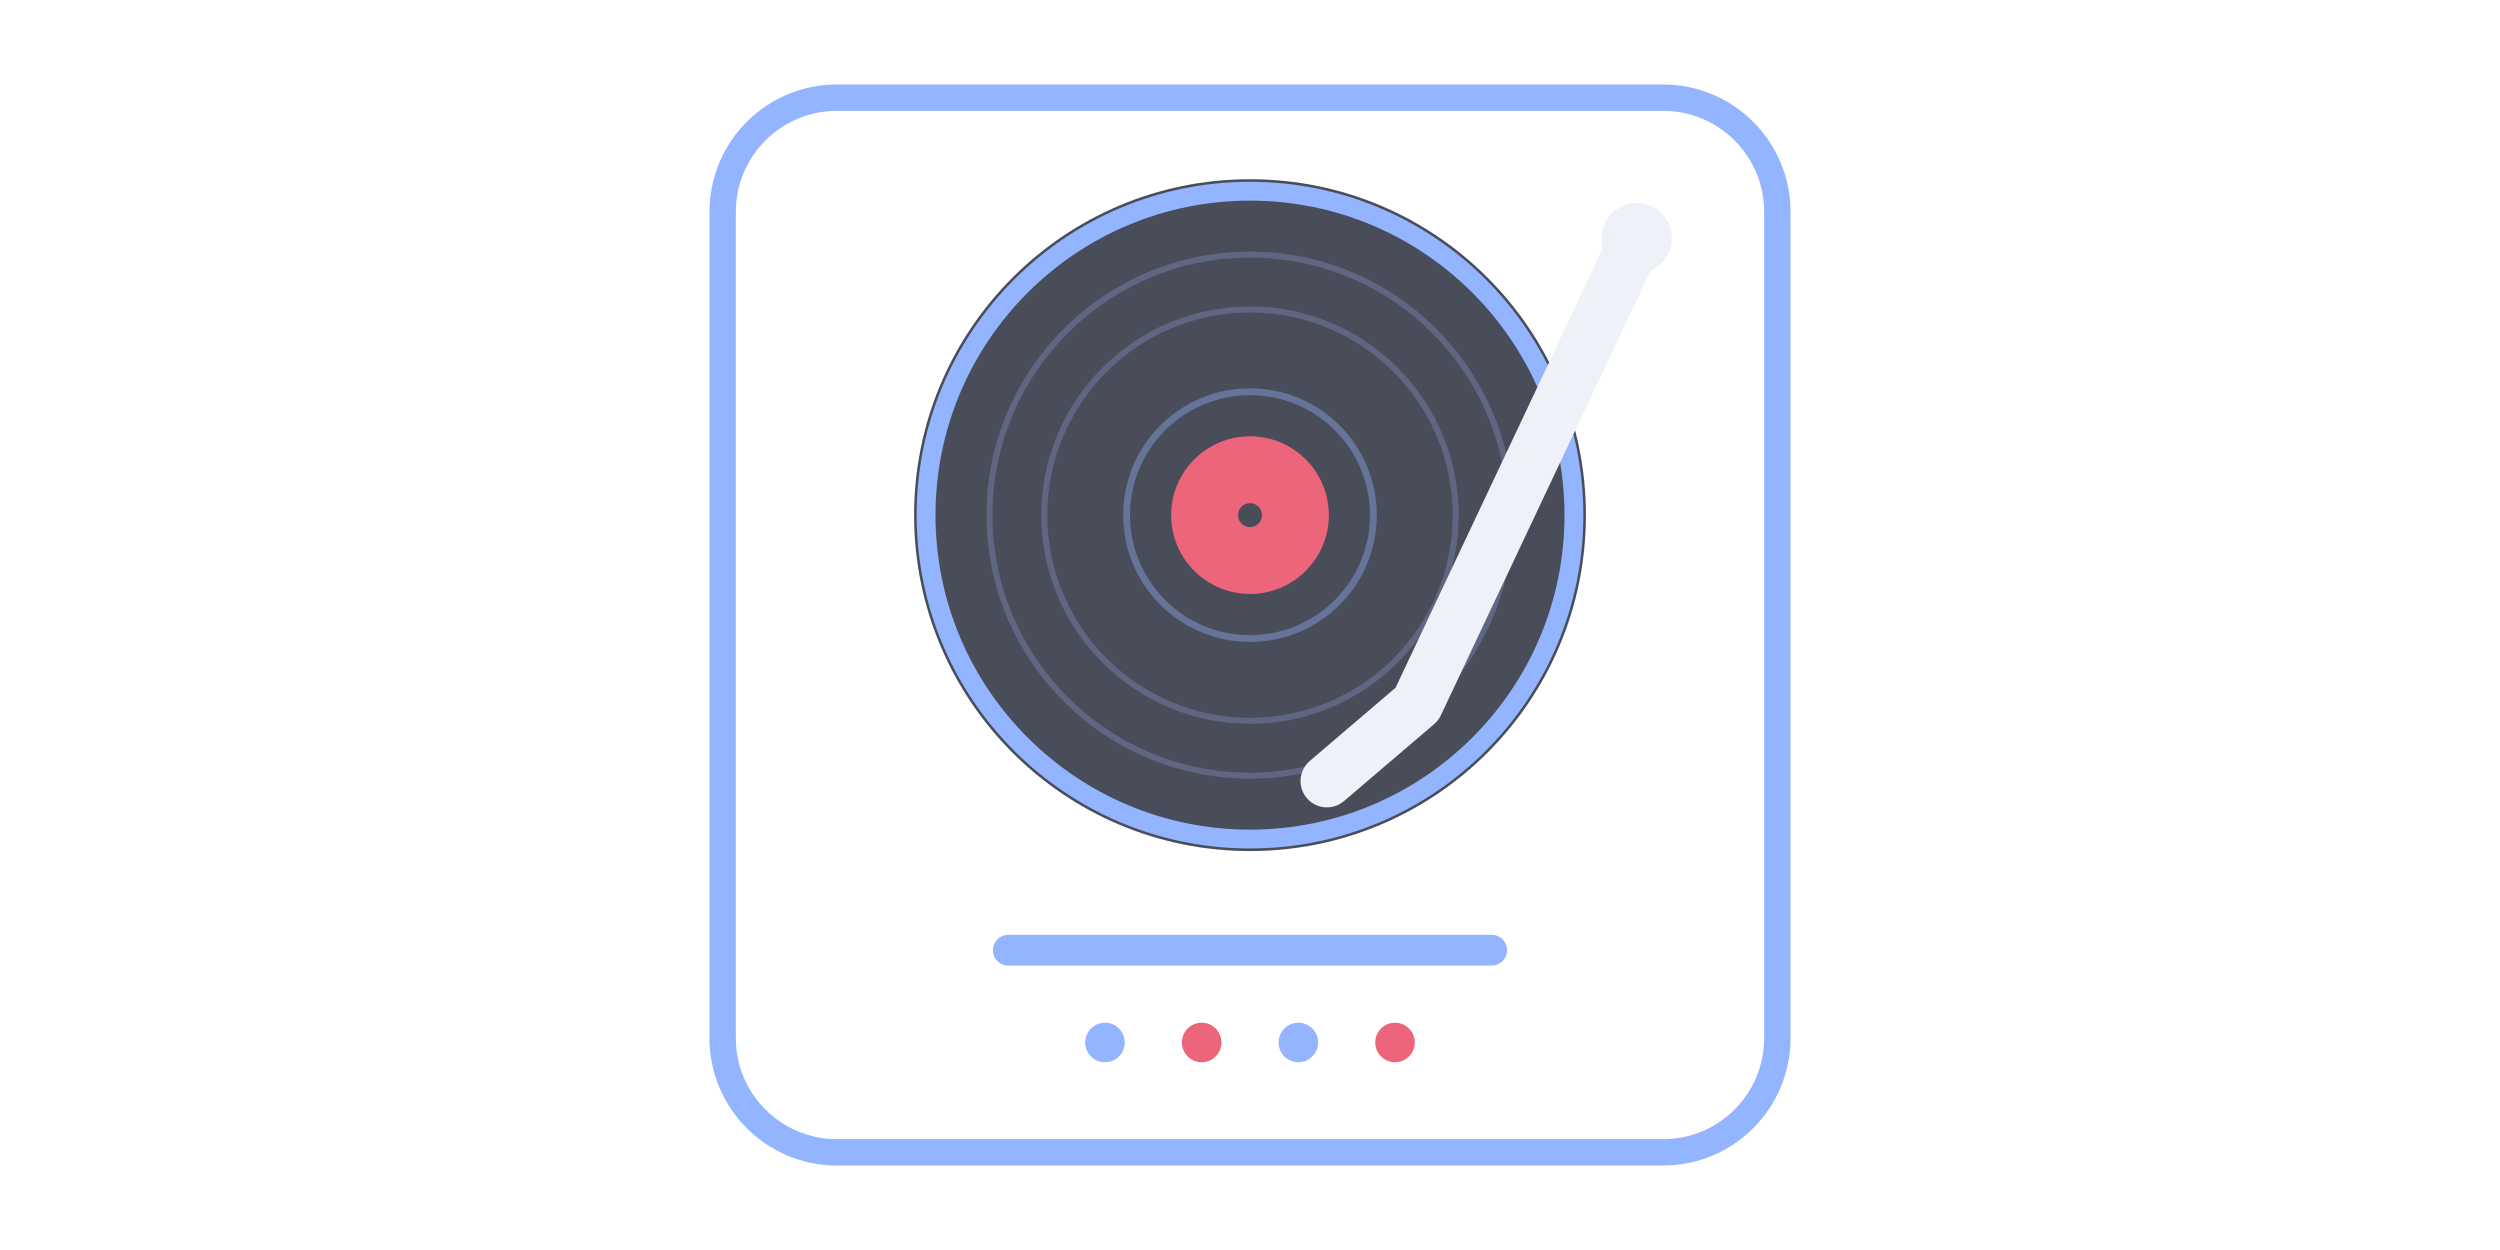
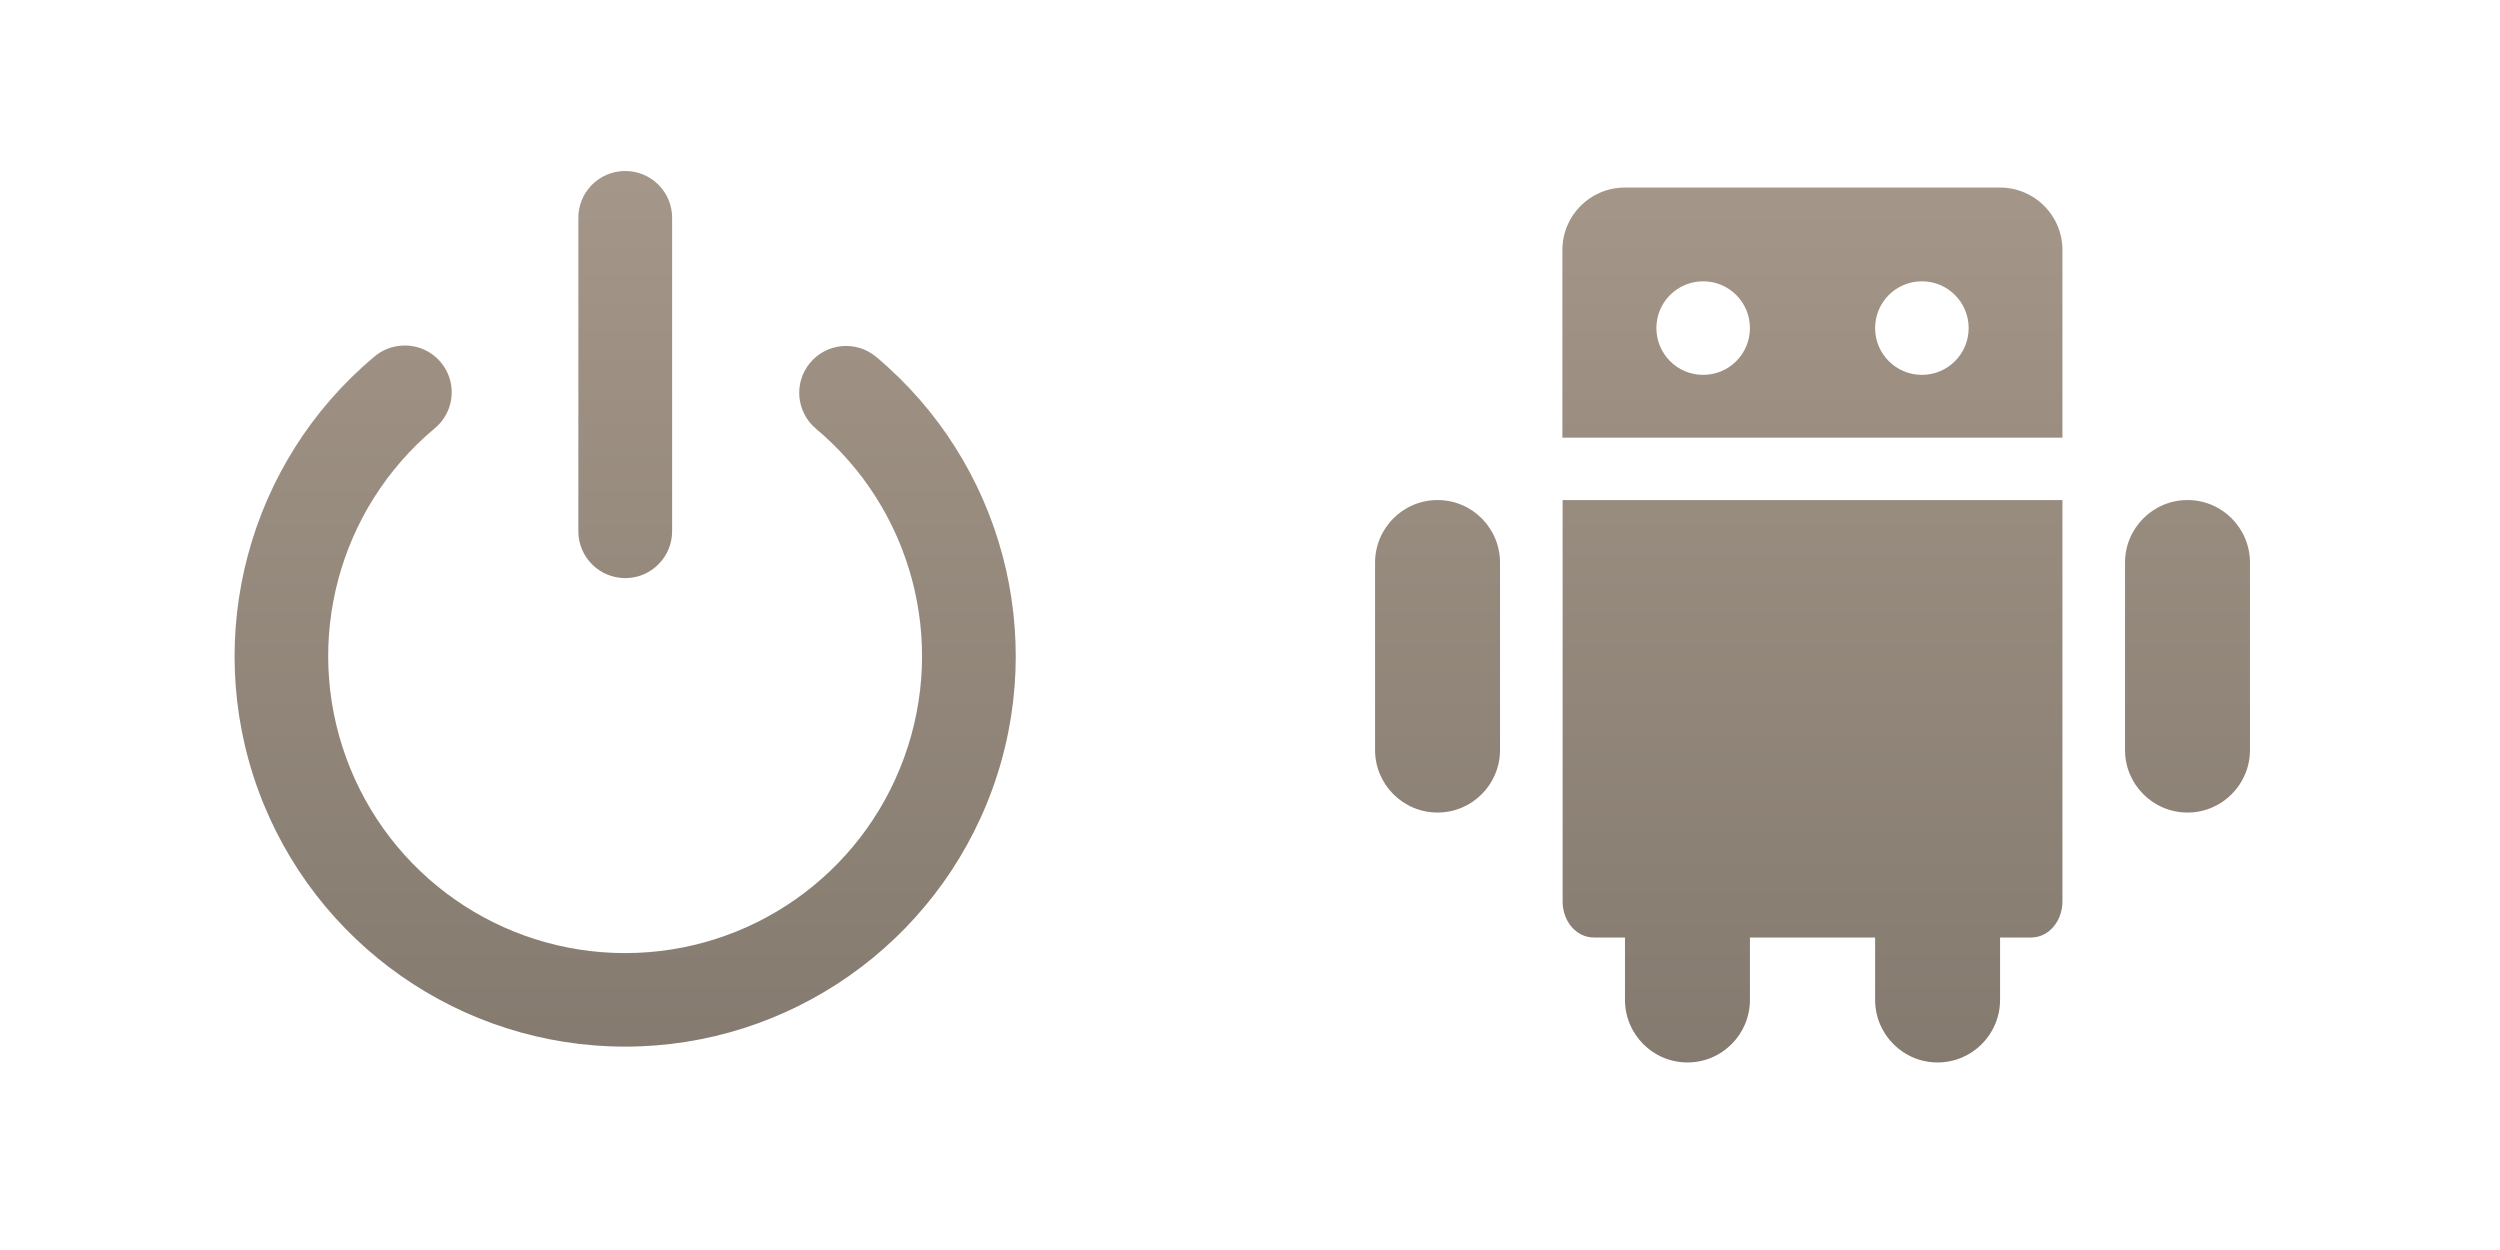
- <svg xmlns="http://www.w3.org/2000/svg" width="80" height="40" viewBox="0 0 40 20">
-   <g opacity="0.75" transform="translate(11 1) scale(0.03515625)">
-     <g transform="translate(256 206) scale(0.78) translate(-212 -212)">
-       <circle cx="212" cy="212" r="196" fill="#0c1122" />
-       <circle cx="212" cy="212" r="189" fill="none" stroke="#6f9bff" stroke-width="11" />
-       <circle cx="212" cy="212" r="152" fill="none" stroke="#2a3357" stroke-width="3.5" />
-       <circle cx="212" cy="212" r="120" fill="none" stroke="#2a3357" stroke-width="3.5" />
-       <circle cx="212" cy="212" r="72" fill="none" stroke="#6f9bff" stroke-width="4" opacity="0.38" />
-       <circle cx="212" cy="212" r="46" fill="#e6314e" />
-       <circle cx="212" cy="212" r="7" fill="#0c1122" />
-     </g>
-     <rect x="16" y="16" width="480" height="480" rx="52" fill="none" stroke="#6f9bff" stroke-width="12" />
-     <circle cx="432" cy="80" r="16" fill="#e8ecf6" />
-     <polyline points="432,80 332,292 291,327" fill="none" stroke="#e8ecf6" stroke-width="24" stroke-linecap="round" stroke-linejoin="round" />
-     <line x1="146" y1="404" x2="366" y2="404" stroke="#6f9bff" stroke-width="14" stroke-linecap="round" />
-     <circle cx="190" cy="446" r="9" fill="#6f9bff" />
-     <circle cx="234" cy="446" r="9" fill="#e6314e" />
-     <circle cx="278" cy="446" r="9" fill="#6f9bff" />
-     <circle cx="322" cy="446" r="9" fill="#e6314e" />
+ <svg xmlns="http://www.w3.org/2000/svg" width="80" height="40" version="1.1" viewBox="0 0 10.583 5.292">
+   <defs>
+     <linearGradient id="a" x1="2.871" x2="2.871" y1="19.048" y2="1.026" gradientTransform="matrix(.26458 0 0 .26458 -2.7083e-8 -2e-5)" gradientUnits="userSpaceOnUse">
+       <stop stop-color="#80766b" offset="0" />
+       <stop stop-color="#a89a8c" offset="1" />
+     </linearGradient>
+   </defs>
+   <g fill="url(#a)" stroke-width=".265">
+     <path d="m6.879 0.794c-0.147 0-0.265 0.118-0.265 0.265v0.794h2.117v-0.794c0-0.147-0.118-0.265-0.265-0.265zm0.331 0.397c0.11 0 0.198 0.089 0.198 0.198 0 0.11-0.089 0.198-0.198 0.198-0.11 0-0.198-0.089-0.198-0.198 0-0.11 0.089-0.198 0.198-0.198zm0.926 0c0.11 0 0.198 0.089 0.198 0.198 0 0.11-0.089 0.198-0.198 0.198-0.11 0-0.198-0.089-0.198-0.198 0-0.11 0.089-0.198 0.198-0.198z" color="#000001" />
+     <rect x="6.879" y="3.704" width=".529" height=".794" rx=".265" ry=".265" />
+     <rect x="7.938" y="3.704" width=".529" height=".794" rx=".265" ry=".265" />
+     <rect x="5.821" y="2.117" width=".529" height="1.323" rx=".265" ry=".265" color="#000001" />
+     <path d="m6.615 2.117v1.699c0 0.086 0.059 0.153 0.132 0.153h1.852c0.073 0 0.132-0.068 0.132-0.153v-1.699h-1.984z" color="#000001" />
+     <rect x="8.996" y="2.117" width=".529" height="1.323" rx=".265" ry=".265" color="#000001" />
+     <path d="m1.704 1.463a0.198 0.198 0 0 0-0.121 0.048c-0.532 0.446-0.728 1.18-0.491 1.832 0.238 0.653 0.859 1.088 1.554 1.088 0.695 1e-5 1.316-0.436 1.554-1.088 0.238-0.653 0.041-1.386-0.491-1.832a0.198 0.198 0 1 0-0.255 0.304c0.405 0.34 0.554 0.896 0.373 1.393-0.181 0.497-0.652 0.827-1.181 0.827-0.529 0-1-0.33-1.181-0.827-0.181-0.497-0.032-1.053 0.373-1.393a0.198 0.198 0 0 0-0.134-0.352z" color="#000001" color-rendering="auto" dominant-baseline="auto" image-rendering="auto" shape-rendering="auto" solid-color="#000001" style="font-feature-settings:normal;font-variant-alternates:normal;font-variant-caps:normal;font-variant-ligatures:normal;font-variant-numeric:normal;font-variant-position:normal;isolation:auto;mix-blend-mode:normal;paint-order:fill markers stroke;shape-padding:0;text-decoration-color:#000001;text-decoration-line:none;text-decoration-style:solid;text-indent:0;text-orientation:mixed;text-transform:none;white-space:normal" />
+     <path d="m2.643 0.724a0.198 0.198 0 0 0-0.195 0.202v1.323a0.198 0.198 0 1 0 0.397 0v-1.323a0.198 0.198 0 0 0-0.202-0.202z" color="#000001" color-rendering="auto" dominant-baseline="auto" image-rendering="auto" shape-rendering="auto" solid-color="#000001" style="font-feature-settings:normal;font-variant-alternates:normal;font-variant-caps:normal;font-variant-ligatures:normal;font-variant-numeric:normal;font-variant-position:normal;isolation:auto;mix-blend-mode:normal;shape-padding:0;text-decoration-color:#000001;text-decoration-line:none;text-decoration-style:solid;text-indent:0;text-orientation:mixed;text-transform:none;white-space:normal" />
  </g>
</svg>
